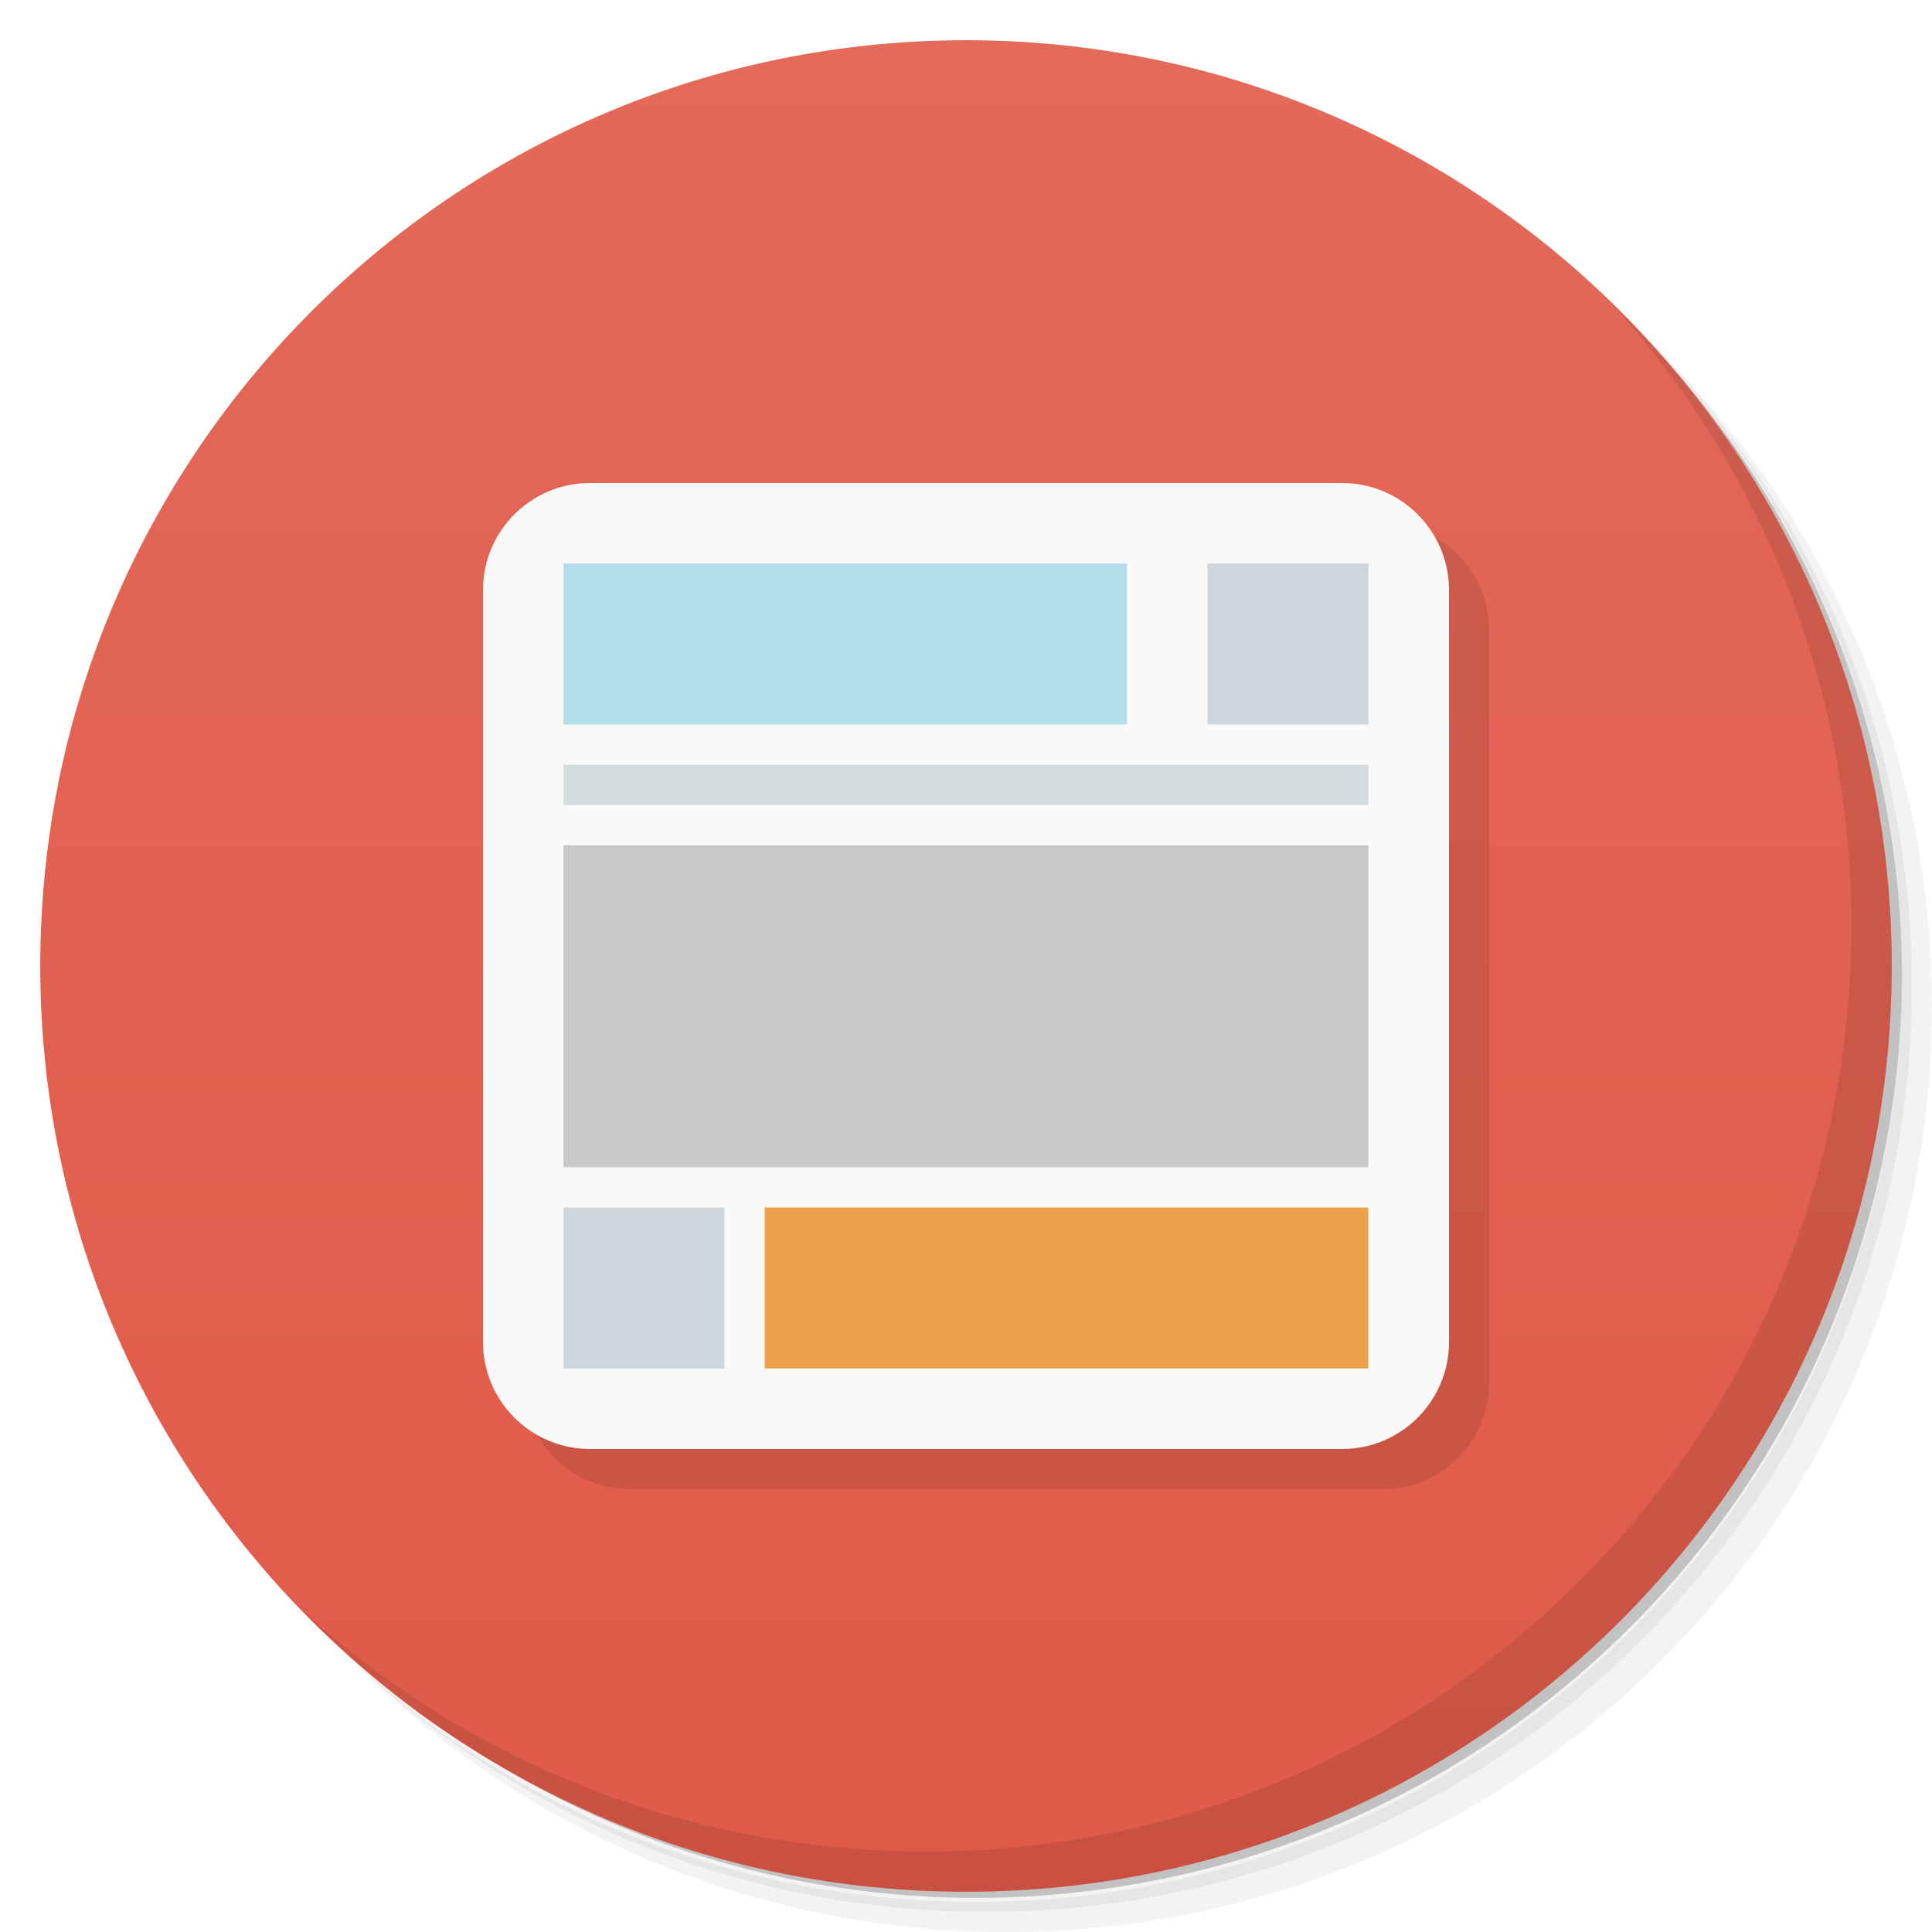
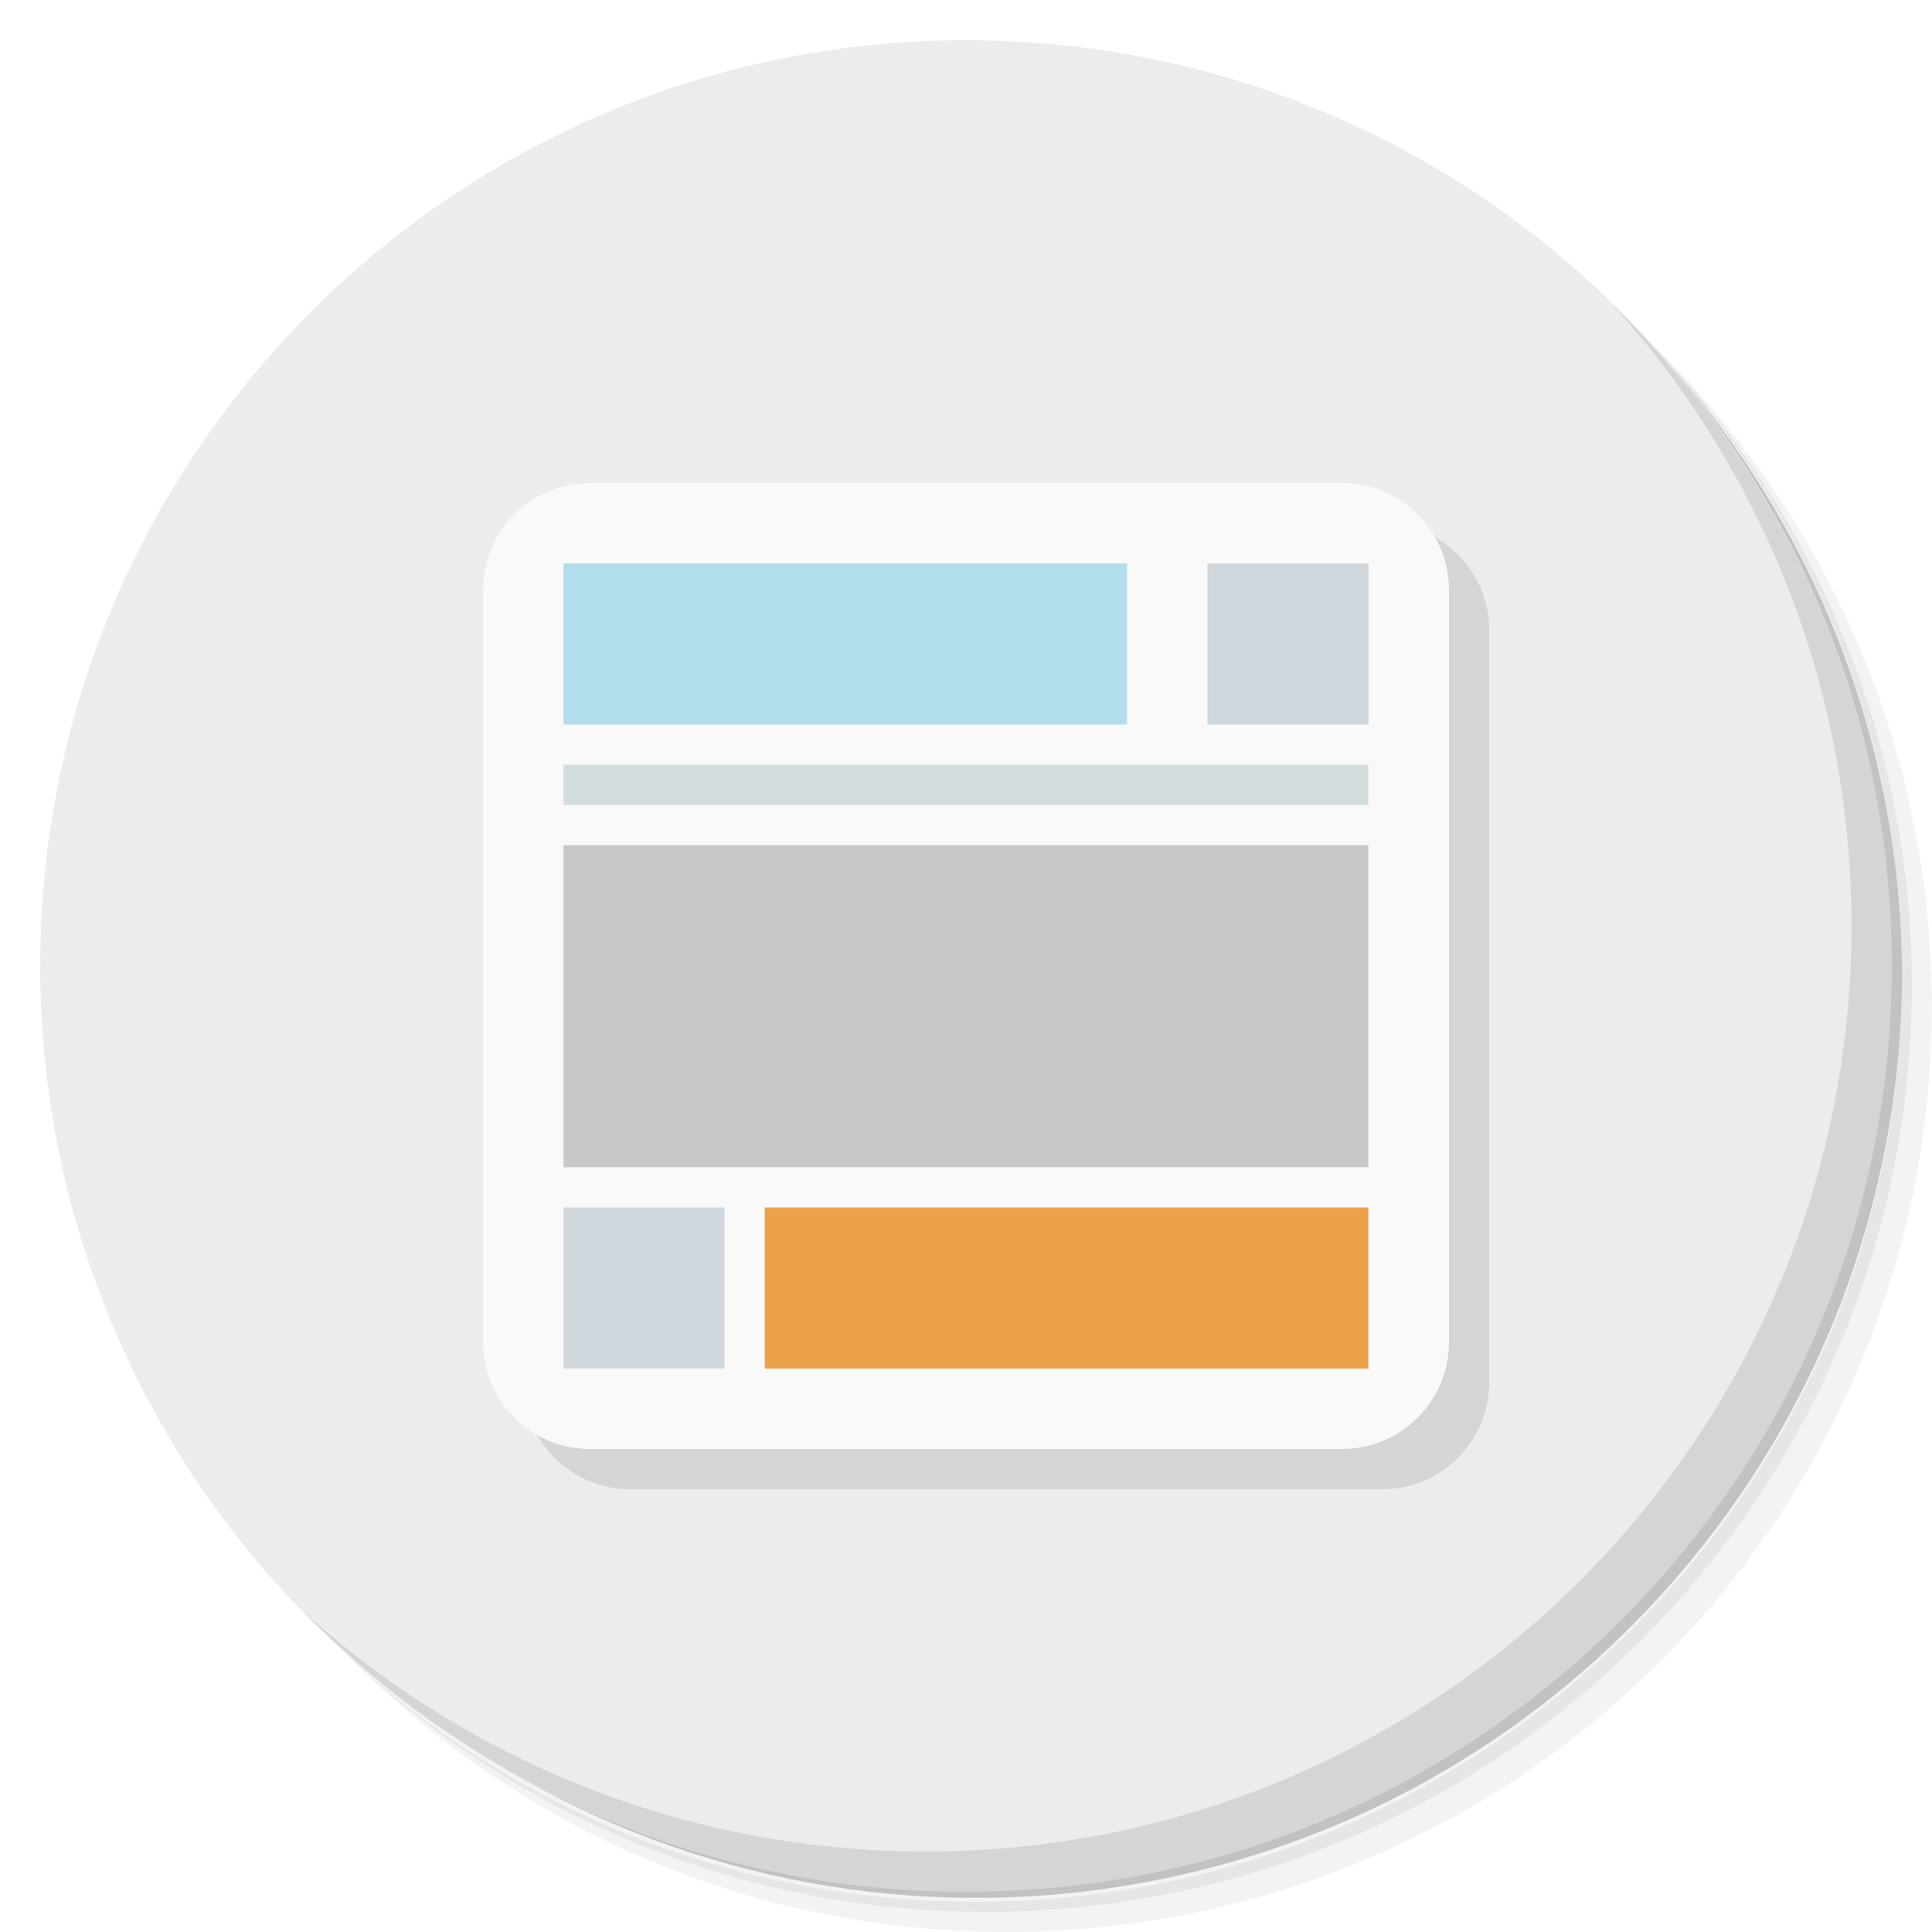
- <svg xmlns="http://www.w3.org/2000/svg" viewBox="0 0 48 48">
-   <defs>
+ <svg xmlns="http://www.w3.org/2000/svg" viewBox="0 0 48 48" id="svg2" version="1.1">
+   <defs id="defs4">
    <linearGradient id="linearGradient3764" x1="1" x2="47" gradientUnits="userSpaceOnUse" gradientTransform="matrix(0,-1,1,0,-1.5e-6,48)">
-       <stop style="stop-color:#e05a48;stop-opacity:1" />
-       <stop offset="1" style="stop-color:#e36959;stop-opacity:1" />
+       <stop style="stop-color:#e05a48;stop-opacity:1" id="stop7" />
+       <stop offset="1" style="stop-color:#e36959;stop-opacity:1" id="stop9" />
    </linearGradient>
  </defs>
-   <g>
-     <path d="m 36.31 5 c 5.859 4.062 9.688 10.831 9.688 18.5 c 0 12.426 -10.07 22.5 -22.5 22.5 c -7.669 0 -14.438 -3.828 -18.5 -9.688 c 1.037 1.822 2.306 3.499 3.781 4.969 c 4.085 3.712 9.514 5.969 15.469 5.969 c 12.703 0 23 -10.298 23 -23 c 0 -5.954 -2.256 -11.384 -5.969 -15.469 c -1.469 -1.475 -3.147 -2.744 -4.969 -3.781 z m 4.969 3.781 c 3.854 4.113 6.219 9.637 6.219 15.719 c 0 12.703 -10.297 23 -23 23 c -6.081 0 -11.606 -2.364 -15.719 -6.219 c 4.16 4.144 9.883 6.719 16.219 6.719 c 12.703 0 23 -10.298 23 -23 c 0 -6.335 -2.575 -12.06 -6.719 -16.219 z" style="opacity:0.05" />
-     <path d="m 41.28 8.781 c 3.712 4.085 5.969 9.514 5.969 15.469 c 0 12.703 -10.297 23 -23 23 c -5.954 0 -11.384 -2.256 -15.469 -5.969 c 4.113 3.854 9.637 6.219 15.719 6.219 c 12.703 0 23 -10.298 23 -23 c 0 -6.081 -2.364 -11.606 -6.219 -15.719 z" style="opacity:0.1" />
-     <path d="m 31.25 2.375 c 8.615 3.154 14.75 11.417 14.75 21.13 c 0 12.426 -10.07 22.5 -22.5 22.5 c -9.708 0 -17.971 -6.135 -21.12 -14.75 a 23 23 0 0 0 44.875 -7 a 23 23 0 0 0 -16 -21.875 z" style="opacity:0.2" />
+   <g id="g11">
+     <path d="m 36.31 5 c 5.859 4.062 9.688 10.831 9.688 18.5 c 0 12.426 -10.07 22.5 -22.5 22.5 c -7.669 0 -14.438 -3.828 -18.5 -9.688 c 1.037 1.822 2.306 3.499 3.781 4.969 c 4.085 3.712 9.514 5.969 15.469 5.969 c 12.703 0 23 -10.298 23 -23 c 0 -5.954 -2.256 -11.384 -5.969 -15.469 c -1.469 -1.475 -3.147 -2.744 -4.969 -3.781 z m 4.969 3.781 c 3.854 4.113 6.219 9.637 6.219 15.719 c 0 12.703 -10.297 23 -23 23 c -6.081 0 -11.606 -2.364 -15.719 -6.219 c 4.16 4.144 9.883 6.719 16.219 6.719 c 12.703 0 23 -10.298 23 -23 c 0 -6.335 -2.575 -12.06 -6.719 -16.219 z" style="opacity:0.05" id="path13" />
+     <path d="m 41.28 8.781 c 3.712 4.085 5.969 9.514 5.969 15.469 c 0 12.703 -10.297 23 -23 23 c -5.954 0 -11.384 -2.256 -15.469 -5.969 c 4.113 3.854 9.637 6.219 15.719 6.219 c 12.703 0 23 -10.298 23 -23 c 0 -6.081 -2.364 -11.606 -6.219 -15.719 z" style="opacity:0.1" id="path15" />
+     <path d="m 31.25 2.375 c 8.615 3.154 14.75 11.417 14.75 21.13 c 0 12.426 -10.07 22.5 -22.5 22.5 c -9.708 0 -17.971 -6.135 -21.12 -14.75 a 23 23 0 0 0 44.875 -7 a 23 23 0 0 0 -16 -21.875 z" style="opacity:0.2" id="path17" />
  </g>
-   <g>
-     <path d="m 24 1 c 12.703 0 23 10.297 23 23 c 0 12.703 -10.297 23 -23 23 -12.703 0 -23 -10.297 -23 -23 0 -12.703 10.297 -23 23 -23 z" style="fill:url(#linearGradient3764);fill-opacity:1" />
+   <g id="g19" style="fill:#ececec;fill-opacity:1">
+     <path d="m 24 1 c 12.703 0 23 10.297 23 23 c 0 12.703 -10.297 23 -23 23 -12.703 0 -23 -10.297 -23 -23 0 -12.703 10.297 -23 23 -23 z" style="fill:#ececec;fill-opacity:1" id="path21" />
  </g>
-   <g>
-     <g>
-       <g transform="translate(1,1)">
-         <g style="opacity:0.1">
-           <g>
-             <path d="m 14.66 12 l 18.684 0 c 1.465 0 2.656 1.191 2.656 2.66 l 0 18.684 c 0 1.465 -1.191 2.656 -2.656 2.656 l -18.684 0 c -1.469 0 -2.66 -1.191 -2.66 -2.656 l 0 -18.684 c 0 -1.469 1.191 -2.66 2.66 -2.66 m 0 0" style="fill:#000;fill-opacity:1;stroke:none;fill-rule:nonzero" />
+   <g id="g23">
+     <g id="g25">
+       <g transform="translate(1,1)" id="g27">
+         <g style="opacity:0.1" id="g29">
+           <g id="g31">
+             <path d="m 14.66 12 l 18.684 0 c 1.465 0 2.656 1.191 2.656 2.66 l 0 18.684 c 0 1.465 -1.191 2.656 -2.656 2.656 l -18.684 0 c -1.469 0 -2.66 -1.191 -2.66 -2.656 l 0 -18.684 c 0 -1.469 1.191 -2.66 2.66 -2.66 m 0 0" style="fill:#000;fill-opacity:1;stroke:none;fill-rule:nonzero" id="path33" />
          </g>
        </g>
      </g>
    </g>
  </g>
-   <g>
-     <g>
-       <g>
-         <path d="m 14.66,12 18.684,0 C 34.809,12 36,13.191 36,14.66 l 0,18.684 C 36,34.809 34.809,36 33.344,36 L 14.66,36 C 13.191,36 12,34.809 12,33.344 L 12,14.66 C 12,13.191 13.191,12 14.66,12 m 0,0" style="fill:#f9f9f9;fill-opacity:1;stroke:none;fill-rule:nonzero" />
-         <path d="m 14 14 14 0 0 4 -14 0 m 0 -4" style="fill:#b2deeb;fill-opacity:1;stroke:none;fill-rule:nonzero" />
-         <path d="m 30 14 4 0 0 4 -4 0 m 0 -4" style="fill:#cfd6dc;fill-opacity:1;stroke:none;fill-rule:nonzero" />
-         <path d="m 14,19 19.996,0 0,1 L 14,20 m 0,-1" style="fill:#d4ddde;fill-opacity:1;stroke:none;fill-rule:nonzero" />
-         <path d="m 14,21 19.996,0 0,8 L 14,29 m 0,-8" style="fill:#c8c8c8;fill-opacity:1;stroke:none;fill-rule:nonzero" />
-         <path d="m 19,30 14.996,0 0,4 L 19,34 m 0,-4" style="fill:#eca14b;fill-opacity:1;stroke:none;fill-rule:nonzero" />
-         <path d="m 14 30 4 0 0 4 -4 0 m 0 -4" style="fill:#cfd7dd;fill-opacity:1;stroke:none;fill-rule:nonzero" />
+   <g id="g35">
+     <g id="g37">
+       <g id="g39">
+         <path d="m 14.66,12 18.684,0 C 34.809,12 36,13.191 36,14.66 l 0,18.684 C 36,34.809 34.809,36 33.344,36 L 14.66,36 C 13.191,36 12,34.809 12,33.344 L 12,14.66 C 12,13.191 13.191,12 14.66,12 m 0,0" style="fill:#f9f9f9;fill-opacity:1;stroke:none;fill-rule:nonzero" id="path41" />
+         <path d="m 14 14 14 0 0 4 -14 0 m 0 -4" style="fill:#b2deeb;fill-opacity:1;stroke:none;fill-rule:nonzero" id="path43" />
+         <path d="m 30 14 4 0 0 4 -4 0 m 0 -4" style="fill:#cfd6dc;fill-opacity:1;stroke:none;fill-rule:nonzero" id="path45" />
+         <path d="m 14,19 19.996,0 0,1 L 14,20 m 0,-1" style="fill:#d4ddde;fill-opacity:1;stroke:none;fill-rule:nonzero" id="path47" />
+         <path d="m 14,21 19.996,0 0,8 L 14,29 m 0,-8" style="fill:#c8c8c8;fill-opacity:1;stroke:none;fill-rule:nonzero" id="path49" />
+         <path d="m 19,30 14.996,0 0,4 L 19,34 m 0,-4" style="fill:#eca14b;fill-opacity:1;stroke:none;fill-rule:nonzero" id="path51" />
+         <path d="m 14 30 4 0 0 4 -4 0 m 0 -4" style="fill:#cfd7dd;fill-opacity:1;stroke:none;fill-rule:nonzero" id="path53" />
      </g>
    </g>
  </g>
-   <g>
-     <path d="m 40.03 7.531 c 3.712 4.084 5.969 9.514 5.969 15.469 0 12.703 -10.297 23 -23 23 c -5.954 0 -11.384 -2.256 -15.469 -5.969 4.178 4.291 10.01 6.969 16.469 6.969 c 12.703 0 23 -10.298 23 -23 0 -6.462 -2.677 -12.291 -6.969 -16.469 z" style="opacity:0.1" />
+   <g id="g55">
+     <path d="m 40.03 7.531 c 3.712 4.084 5.969 9.514 5.969 15.469 0 12.703 -10.297 23 -23 23 c -5.954 0 -11.384 -2.256 -15.469 -5.969 4.178 4.291 10.01 6.969 16.469 6.969 c 12.703 0 23 -10.298 23 -23 0 -6.462 -2.677 -12.291 -6.969 -16.469 z" style="opacity:0.1" id="path57" />
  </g>
</svg>
